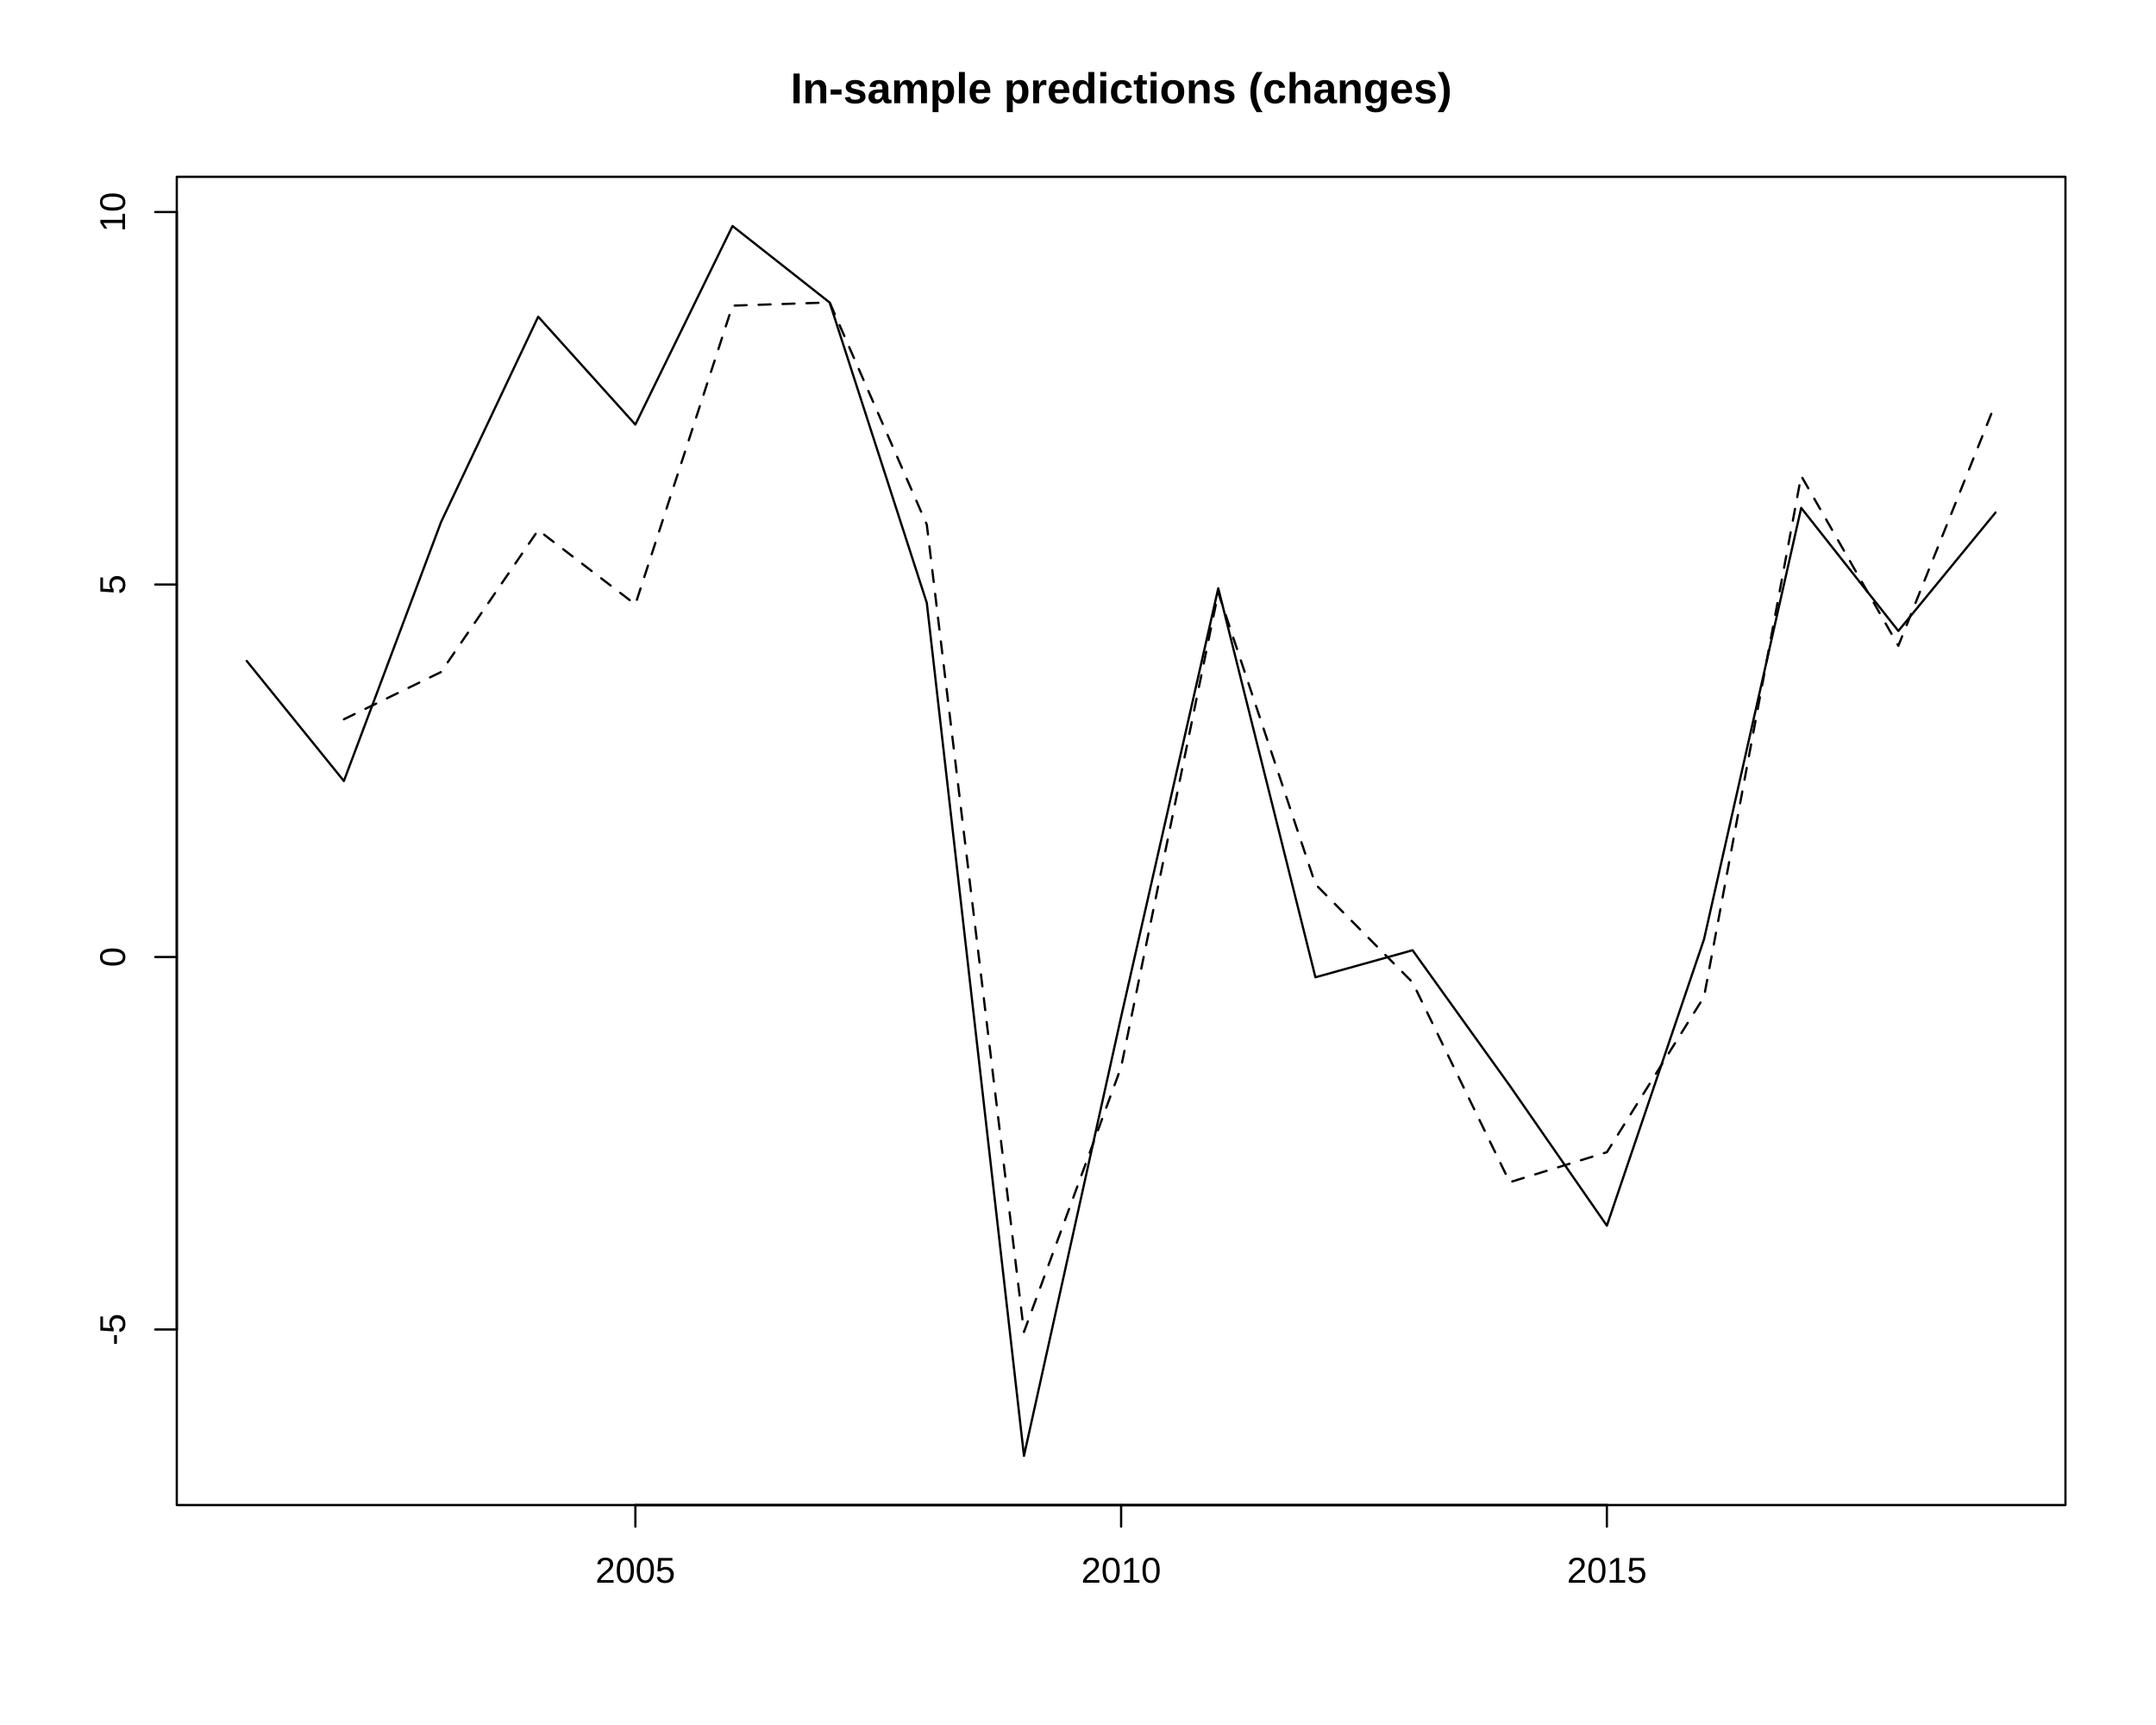
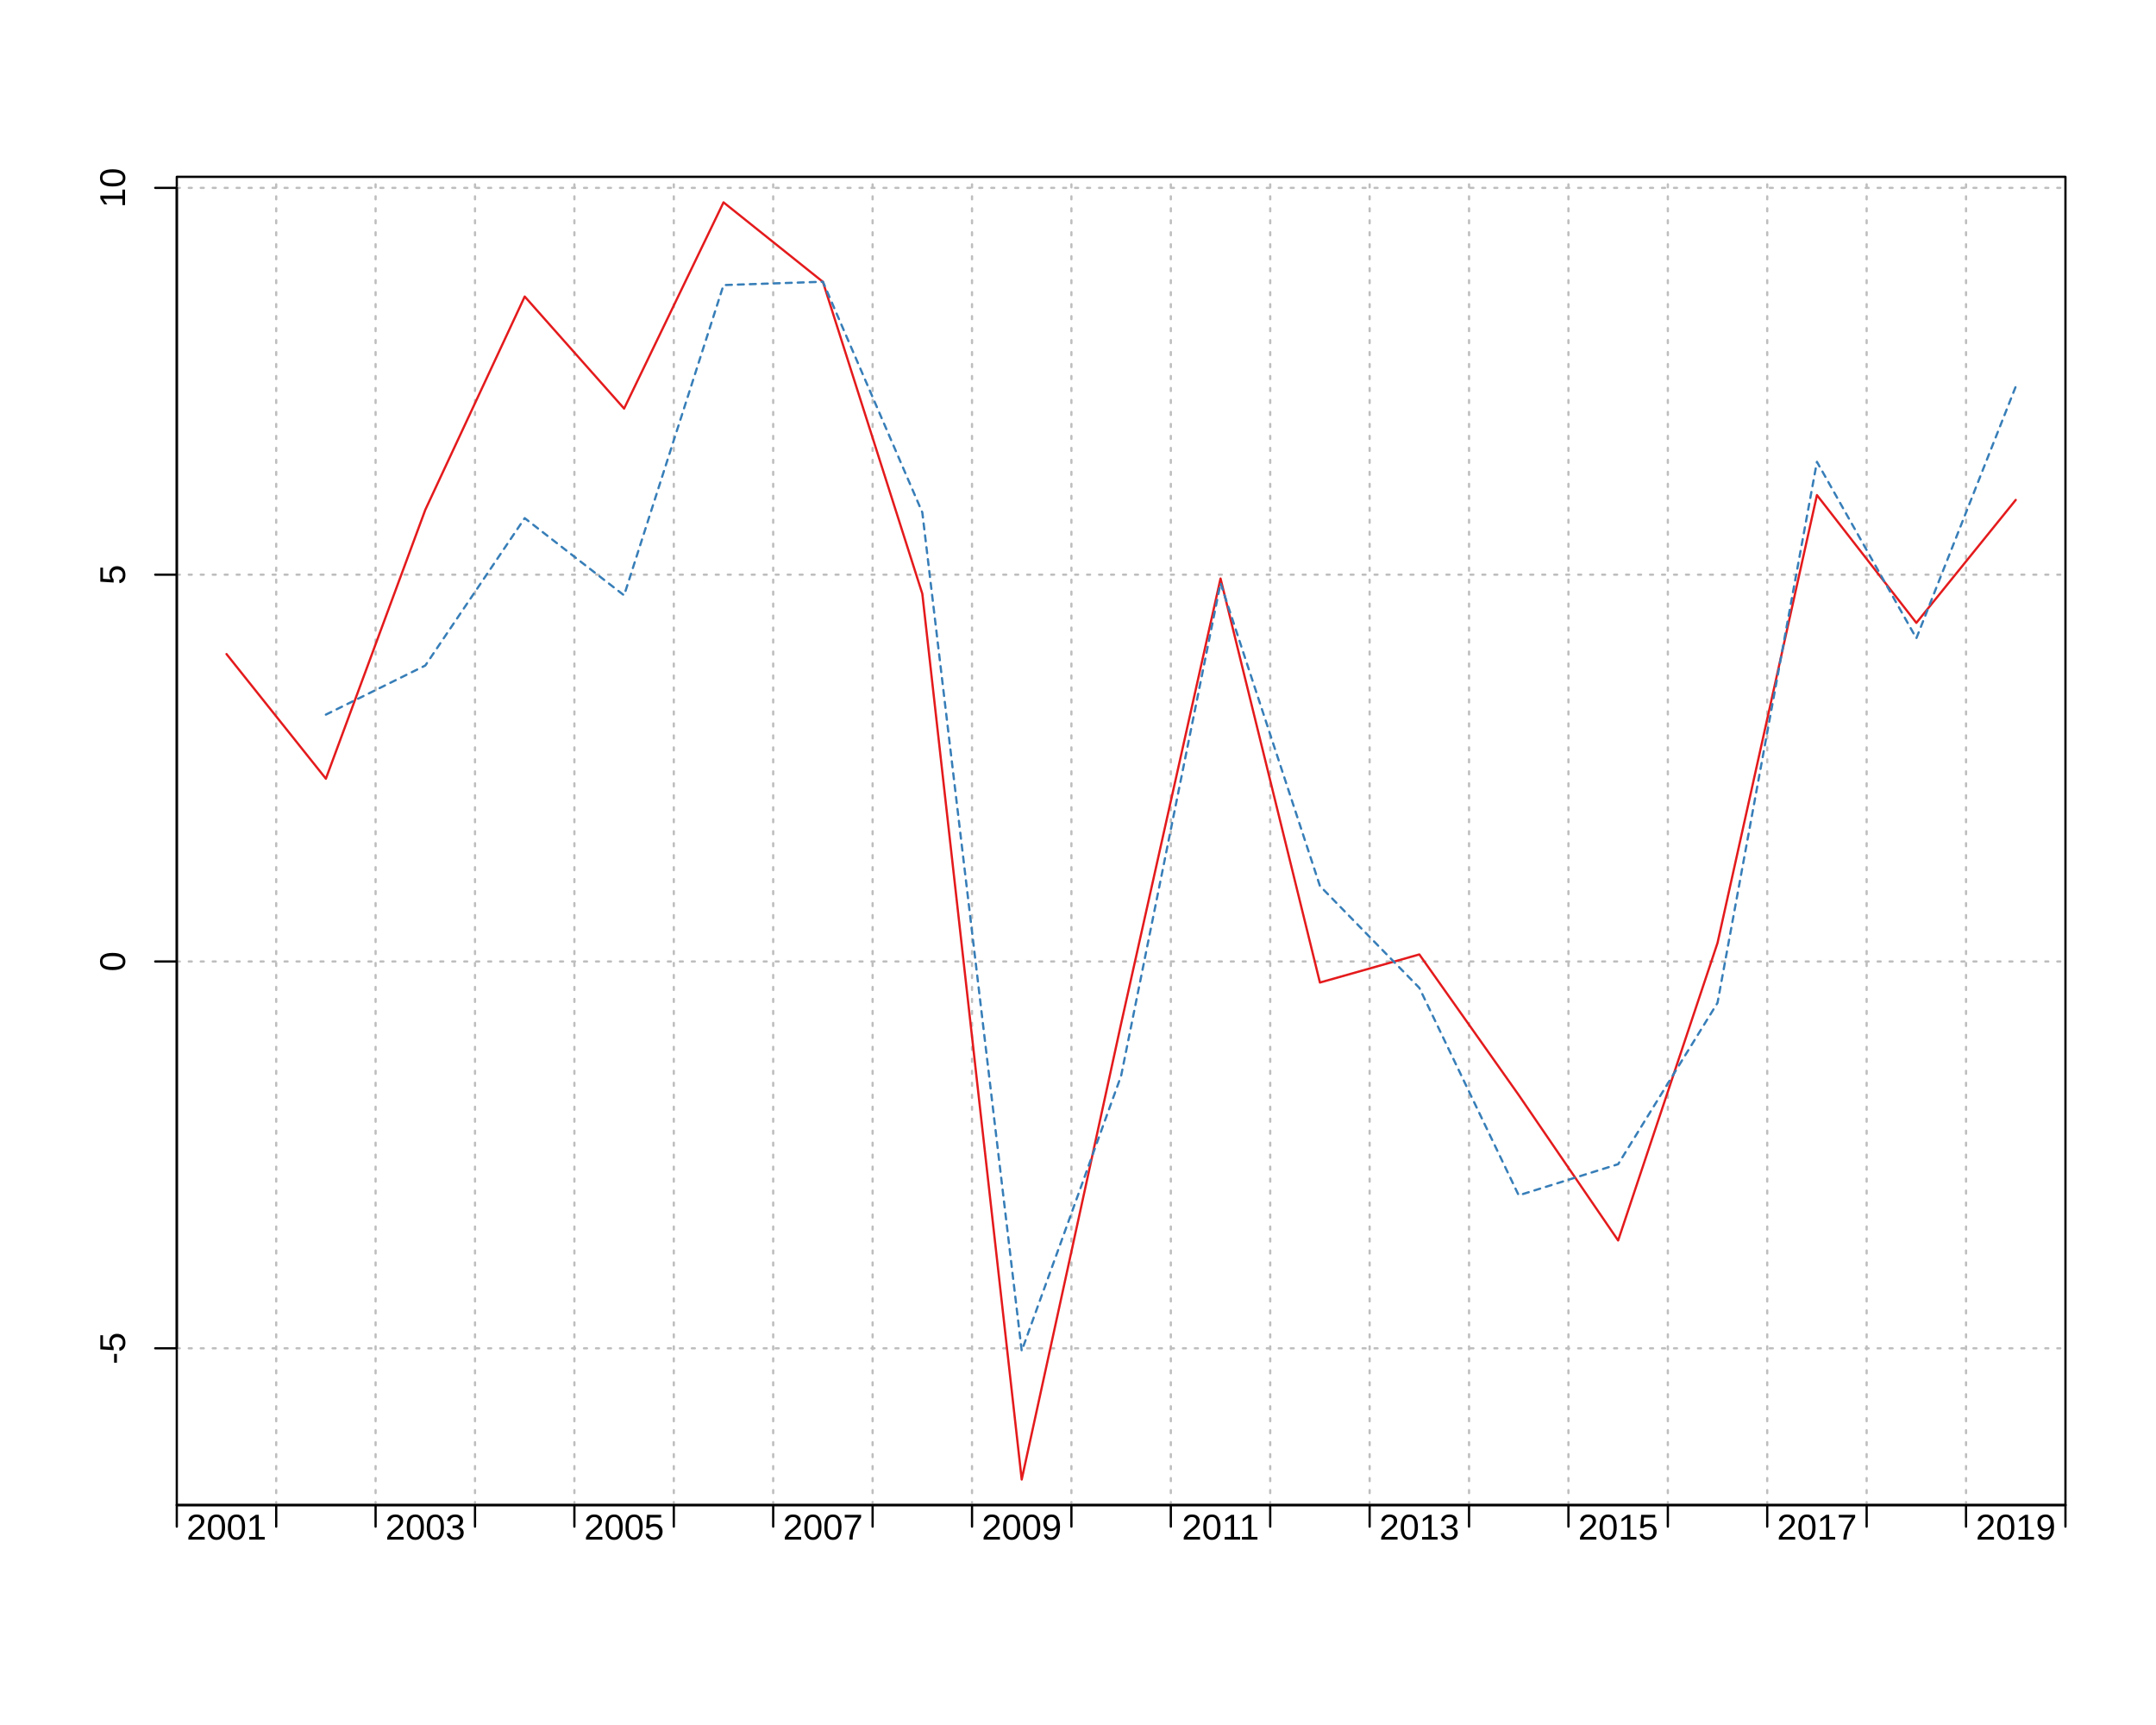
<svg xmlns="http://www.w3.org/2000/svg" viewBox="0 0 720.00 576.00">
  <defs>
    <style type="text/css">
    line, polyline, polygon, path, rect, circle {
      fill: none;
      stroke: #000000;
      stroke-linecap: round;
      stroke-linejoin: round;
      stroke-miterlimit: 10.00;
    }
  </style>
  </defs>
  <rect width="100%" height="100%" style="stroke: none; fill: #FFFFFF;" />
+   <polyline points="59.04,502.56 689.76,502.56 689.76,59.04 59.04,59.04 59.04,502.56 " style="stroke-width: 0.75;" />
  <defs>
    <clipPath id="cpNTkuMDR8Njg5Ljc2fDUwMi41Nnw1OS4wNA==">
      <rect x="59.04" y="59.04" width="630.72" height="443.52" />
    </clipPath>
  </defs>
-   <polyline points="82.40,220.71 114.84,260.79 147.29,174.33 179.73,105.75 212.18,141.77 244.62,75.47 277.07,101.02 309.51,201.33 341.96,486.13 374.40,339.53 406.84,196.43 439.29,326.33 471.73,317.30 504.18,362.51 536.62,409.27 569.07,313.60 601.51,169.59 633.96,210.68 666.40,171.15 " style="stroke-width: 0.75;" clip-path="url(#cpNTkuMDR8Njg5Ljc2fDUwMi41Nnw1OS4wNA==)" />
-   <polyline points="114.84,240.18 147.29,224.40 179.73,177.01 212.18,201.83 244.62,102.06 277.07,100.99 309.51,175.19 341.96,444.76 374.40,356.32 406.84,197.89 439.29,295.27 471.73,328.04 504.18,394.76 536.62,384.74 569.07,332.84 601.51,158.89 633.96,215.63 666.40,134.70 " style="stroke-width: 0.75; stroke-dasharray: 4.00,4.00;" clip-path="url(#cpNTkuMDR8Njg5Ljc2fDUwMi41Nnw1OS4wNA==)" />
+   <line x1="59.04" y1="450.22" x2="689.76" y2="450.22" style="stroke-width: 0.75; stroke: #BEBEBE; stroke-dasharray: 1.00,3.00;" clip-path="url(#cpNTkuMDR8Njg5Ljc2fDUwMi41Nnw1OS4wNA==)" />
+   <line x1="59.04" y1="321.05" x2="689.76" y2="321.05" style="stroke-width: 0.75; stroke: #BEBEBE; stroke-dasharray: 1.00,3.00;" clip-path="url(#cpNTkuMDR8Njg5Ljc2fDUwMi41Nnw1OS4wNA==)" />
+   <line x1="59.04" y1="191.89" x2="689.76" y2="191.89" style="stroke-width: 0.75; stroke: #BEBEBE; stroke-dasharray: 1.00,3.00;" clip-path="url(#cpNTkuMDR8Njg5Ljc2fDUwMi41Nnw1OS4wNA==)" />
+   <line x1="59.04" y1="62.73" x2="689.76" y2="62.73" style="stroke-width: 0.75; stroke: #BEBEBE; stroke-dasharray: 1.00,3.00;" clip-path="url(#cpNTkuMDR8Njg5Ljc2fDUwMi41Nnw1OS4wNA==)" />
+   <line x1="92.24" y1="502.56" x2="92.24" y2="59.04" style="stroke-width: 0.75; stroke: #BEBEBE; stroke-dasharray: 1.00,3.00;" clip-path="url(#cpNTkuMDR8Njg5Ljc2fDUwMi41Nnw1OS4wNA==)" />
+   <line x1="125.43" y1="502.56" x2="125.43" y2="59.04" style="stroke-width: 0.75; stroke: #BEBEBE; stroke-dasharray: 1.00,3.00;" clip-path="url(#cpNTkuMDR8Njg5Ljc2fDUwMi41Nnw1OS4wNA==)" />
+   <line x1="158.63" y1="502.56" x2="158.63" y2="59.04" style="stroke-width: 0.75; stroke: #BEBEBE; stroke-dasharray: 1.00,3.00;" clip-path="url(#cpNTkuMDR8Njg5Ljc2fDUwMi41Nnw1OS4wNA==)" />
+   <line x1="191.82" y1="502.56" x2="191.82" y2="59.04" style="stroke-width: 0.75; stroke: #BEBEBE; stroke-dasharray: 1.00,3.00;" clip-path="url(#cpNTkuMDR8Njg5Ljc2fDUwMi41Nnw1OS4wNA==)" />
+   <line x1="225.02" y1="502.56" x2="225.02" y2="59.04" style="stroke-width: 0.75; stroke: #BEBEBE; stroke-dasharray: 1.00,3.00;" clip-path="url(#cpNTkuMDR8Njg5Ljc2fDUwMi41Nnw1OS4wNA==)" />
+   <line x1="258.21" y1="502.56" x2="258.21" y2="59.04" style="stroke-width: 0.75; stroke: #BEBEBE; stroke-dasharray: 1.00,3.00;" clip-path="url(#cpNTkuMDR8Njg5Ljc2fDUwMi41Nnw1OS4wNA==)" />
+   <line x1="291.41" y1="502.56" x2="291.41" y2="59.04" style="stroke-width: 0.75; stroke: #BEBEBE; stroke-dasharray: 1.00,3.00;" clip-path="url(#cpNTkuMDR8Njg5Ljc2fDUwMi41Nnw1OS4wNA==)" />
+   <line x1="324.61" y1="502.56" x2="324.61" y2="59.04" style="stroke-width: 0.75; stroke: #BEBEBE; stroke-dasharray: 1.00,3.00;" clip-path="url(#cpNTkuMDR8Njg5Ljc2fDUwMi41Nnw1OS4wNA==)" />
+   <line x1="357.80" y1="502.56" x2="357.80" y2="59.04" style="stroke-width: 0.75; stroke: #BEBEBE; stroke-dasharray: 1.00,3.00;" clip-path="url(#cpNTkuMDR8Njg5Ljc2fDUwMi41Nnw1OS4wNA==)" />
+   <line x1="391.00" y1="502.56" x2="391.00" y2="59.04" style="stroke-width: 0.75; stroke: #BEBEBE; stroke-dasharray: 1.00,3.00;" clip-path="url(#cpNTkuMDR8Njg5Ljc2fDUwMi41Nnw1OS4wNA==)" />
+   <line x1="424.19" y1="502.56" x2="424.19" y2="59.04" style="stroke-width: 0.75; stroke: #BEBEBE; stroke-dasharray: 1.00,3.00;" clip-path="url(#cpNTkuMDR8Njg5Ljc2fDUwMi41Nnw1OS4wNA==)" />
+   <line x1="457.39" y1="502.56" x2="457.39" y2="59.04" style="stroke-width: 0.75; stroke: #BEBEBE; stroke-dasharray: 1.00,3.00;" clip-path="url(#cpNTkuMDR8Njg5Ljc2fDUwMi41Nnw1OS4wNA==)" />
+   <line x1="490.59" y1="502.56" x2="490.59" y2="59.04" style="stroke-width: 0.75; stroke: #BEBEBE; stroke-dasharray: 1.00,3.00;" clip-path="url(#cpNTkuMDR8Njg5Ljc2fDUwMi41Nnw1OS4wNA==)" />
+   <line x1="523.78" y1="502.56" x2="523.78" y2="59.04" style="stroke-width: 0.75; stroke: #BEBEBE; stroke-dasharray: 1.00,3.00;" clip-path="url(#cpNTkuMDR8Njg5Ljc2fDUwMi41Nnw1OS4wNA==)" />
+   <line x1="556.98" y1="502.56" x2="556.98" y2="59.04" style="stroke-width: 0.75; stroke: #BEBEBE; stroke-dasharray: 1.00,3.00;" clip-path="url(#cpNTkuMDR8Njg5Ljc2fDUwMi41Nnw1OS4wNA==)" />
+   <line x1="590.17" y1="502.56" x2="590.17" y2="59.04" style="stroke-width: 0.75; stroke: #BEBEBE; stroke-dasharray: 1.00,3.00;" clip-path="url(#cpNTkuMDR8Njg5Ljc2fDUwMi41Nnw1OS4wNA==)" />
+   <line x1="623.37" y1="502.56" x2="623.37" y2="59.04" style="stroke-width: 0.75; stroke: #BEBEBE; stroke-dasharray: 1.00,3.00;" clip-path="url(#cpNTkuMDR8Njg5Ljc2fDUwMi41Nnw1OS4wNA==)" />
+   <line x1="656.56" y1="502.56" x2="656.56" y2="59.04" style="stroke-width: 0.75; stroke: #BEBEBE; stroke-dasharray: 1.00,3.00;" clip-path="url(#cpNTkuMDR8Njg5Ljc2fDUwMi41Nnw1OS4wNA==)" />
+   <polyline points="75.64,218.40 108.83,260.02 142.03,170.23 175.23,99.02 208.42,136.43 241.62,67.57 274.81,94.11 308.01,198.27 341.20,494.03 374.40,341.79 407.60,193.18 440.79,328.08 473.99,318.70 507.18,365.65 540.38,414.21 573.57,314.86 606.77,165.32 639.97,207.98 673.16,166.93 " style="stroke-width: 0.75; stroke: #E41A1C;" clip-path="url(#cpNTkuMDR8Njg5Ljc2fDUwMi41Nnw1OS4wNA==)" />
+   <polyline points="108.83,238.62 142.03,222.23 175.23,173.02 208.42,198.80 241.62,95.19 274.81,94.08 308.01,171.12 341.20,451.07 374.40,359.22 407.60,194.71 440.79,295.83 473.99,329.86 507.18,399.14 540.38,388.74 573.57,334.85 606.77,154.21 639.97,213.13 673.16,129.08 " style="stroke-width: 0.75; stroke: #377EB8; stroke-dasharray: 2.00,2.00;" clip-path="url(#cpNTkuMDR8Njg5Ljc2fDUwMi41Nnw1OS4wNA==)" />
  <defs>
    <clipPath id="cpMC4wMHw3MjAuMDB8NTc2LjAwfDAuMDA=">
      <rect x="0.00" y="0.00" width="720.00" height="576.00" />
    </clipPath>
  </defs>
+   <line x1="59.04" y1="450.22" x2="59.04" y2="62.73" style="stroke-width: 0.75;" clip-path="url(#cpMC4wMHw3MjAuMDB8NTc2LjAwfDAuMDA=)" />
+   <line x1="59.04" y1="450.22" x2="51.84" y2="450.22" style="stroke-width: 0.75;" clip-path="url(#cpMC4wMHw3MjAuMDB8NTc2LjAwfDAuMDA=)" />
+   <line x1="59.04" y1="321.05" x2="51.84" y2="321.05" style="stroke-width: 0.75;" clip-path="url(#cpMC4wMHw3MjAuMDB8NTc2LjAwfDAuMDA=)" />
+   <line x1="59.04" y1="191.89" x2="51.84" y2="191.89" style="stroke-width: 0.75;" clip-path="url(#cpMC4wMHw3MjAuMDB8NTc2LjAwfDAuMDA=)" />
+   <line x1="59.04" y1="62.73" x2="51.84" y2="62.73" style="stroke-width: 0.75;" clip-path="url(#cpMC4wMHw3MjAuMDB8NTc2LjAwfDAuMDA=)" />
  <g clip-path="url(#cpMC4wMHw3MjAuMDB8NTc2LjAwfDAuMDA=)">
-     <text x="264.02" y="34.47" style="font-size: 14.40px; font-weight: bold; font-family: Liberation Sans;" textLength="220.75px" lengthAdjust="spacingAndGlyphs">In-sample predictions (changes)</text>
-   </g>
-   <line x1="212.18" y1="502.56" x2="536.62" y2="502.56" style="stroke-width: 0.75;" clip-path="url(#cpMC4wMHw3MjAuMDB8NTc2LjAwfDAuMDA=)" />
-   <line x1="212.18" y1="502.56" x2="212.18" y2="509.76" style="stroke-width: 0.75;" clip-path="url(#cpMC4wMHw3MjAuMDB8NTc2LjAwfDAuMDA=)" />
-   <line x1="374.40" y1="502.56" x2="374.40" y2="509.76" style="stroke-width: 0.75;" clip-path="url(#cpMC4wMHw3MjAuMDB8NTc2LjAwfDAuMDA=)" />
-   <line x1="536.62" y1="502.56" x2="536.62" y2="509.76" style="stroke-width: 0.75;" clip-path="url(#cpMC4wMHw3MjAuMDB8NTc2LjAwfDAuMDA=)" />
-   <g clip-path="url(#cpMC4wMHw3MjAuMDB8NTc2LjAwfDAuMDA=)">
-     <text x="198.83" y="528.48" style="font-size: 12.00px; font-family: Liberation Sans;" textLength="26.69px" lengthAdjust="spacingAndGlyphs">2005</text>
+     <text transform="translate(41.76,455.55) rotate(-90)" style="font-size: 12.00px; font-family: Liberation Sans;" textLength="10.67px" lengthAdjust="spacingAndGlyphs">-5</text>
  </g>
  <g clip-path="url(#cpMC4wMHw3MjAuMDB8NTc2LjAwfDAuMDA=)">
-     <text x="361.06" y="528.48" style="font-size: 12.00px; font-family: Liberation Sans;" textLength="26.69px" lengthAdjust="spacingAndGlyphs">2010</text>
+     <text transform="translate(41.76,324.39) rotate(-90)" style="font-size: 12.00px; font-family: Liberation Sans;" textLength="6.67px" lengthAdjust="spacingAndGlyphs">0</text>
  </g>
  <g clip-path="url(#cpMC4wMHw3MjAuMDB8NTc2LjAwfDAuMDA=)">
-     <text x="523.28" y="528.48" style="font-size: 12.00px; font-family: Liberation Sans;" textLength="26.69px" lengthAdjust="spacingAndGlyphs">2015</text>
-   </g>
-   <line x1="59.04" y1="443.94" x2="59.04" y2="70.80" style="stroke-width: 0.75;" clip-path="url(#cpMC4wMHw3MjAuMDB8NTc2LjAwfDAuMDA=)" />
-   <line x1="59.04" y1="443.94" x2="51.84" y2="443.94" style="stroke-width: 0.75;" clip-path="url(#cpMC4wMHw3MjAuMDB8NTc2LjAwfDAuMDA=)" />
-   <line x1="59.04" y1="319.56" x2="51.84" y2="319.56" style="stroke-width: 0.75;" clip-path="url(#cpMC4wMHw3MjAuMDB8NTc2LjAwfDAuMDA=)" />
-   <line x1="59.04" y1="195.18" x2="51.84" y2="195.18" style="stroke-width: 0.75;" clip-path="url(#cpMC4wMHw3MjAuMDB8NTc2LjAwfDAuMDA=)" />
-   <line x1="59.04" y1="70.80" x2="51.84" y2="70.80" style="stroke-width: 0.75;" clip-path="url(#cpMC4wMHw3MjAuMDB8NTc2LjAwfDAuMDA=)" />
-   <g clip-path="url(#cpMC4wMHw3MjAuMDB8NTc2LjAwfDAuMDA=)">
-     <text transform="translate(41.76,449.28) rotate(-90)" style="font-size: 12.00px; font-family: Liberation Sans;" textLength="10.67px" lengthAdjust="spacingAndGlyphs">-5</text>
+     <text transform="translate(41.76,195.23) rotate(-90)" style="font-size: 12.00px; font-family: Liberation Sans;" textLength="6.67px" lengthAdjust="spacingAndGlyphs">5</text>
  </g>
  <g clip-path="url(#cpMC4wMHw3MjAuMDB8NTc2LjAwfDAuMDA=)">
-     <text transform="translate(41.76,322.90) rotate(-90)" style="font-size: 12.00px; font-family: Liberation Sans;" textLength="6.67px" lengthAdjust="spacingAndGlyphs">0</text>
+     <text transform="translate(41.76,69.40) rotate(-90)" style="font-size: 12.00px; font-family: Liberation Sans;" textLength="13.34px" lengthAdjust="spacingAndGlyphs">10</text>
+   </g>
+   <line x1="59.04" y1="502.56" x2="689.76" y2="502.56" style="stroke-width: 0.75;" clip-path="url(#cpMC4wMHw3MjAuMDB8NTc2LjAwfDAuMDA=)" />
+   <line x1="59.04" y1="502.56" x2="59.04" y2="509.76" style="stroke-width: 0.75;" clip-path="url(#cpMC4wMHw3MjAuMDB8NTc2LjAwfDAuMDA=)" />
+   <line x1="92.24" y1="502.56" x2="92.24" y2="509.76" style="stroke-width: 0.75;" clip-path="url(#cpMC4wMHw3MjAuMDB8NTc2LjAwfDAuMDA=)" />
+   <line x1="125.43" y1="502.56" x2="125.43" y2="509.76" style="stroke-width: 0.75;" clip-path="url(#cpMC4wMHw3MjAuMDB8NTc2LjAwfDAuMDA=)" />
+   <line x1="158.63" y1="502.56" x2="158.63" y2="509.76" style="stroke-width: 0.75;" clip-path="url(#cpMC4wMHw3MjAuMDB8NTc2LjAwfDAuMDA=)" />
+   <line x1="191.82" y1="502.56" x2="191.82" y2="509.76" style="stroke-width: 0.75;" clip-path="url(#cpMC4wMHw3MjAuMDB8NTc2LjAwfDAuMDA=)" />
+   <line x1="225.02" y1="502.56" x2="225.02" y2="509.76" style="stroke-width: 0.75;" clip-path="url(#cpMC4wMHw3MjAuMDB8NTc2LjAwfDAuMDA=)" />
+   <line x1="258.21" y1="502.56" x2="258.21" y2="509.76" style="stroke-width: 0.75;" clip-path="url(#cpMC4wMHw3MjAuMDB8NTc2LjAwfDAuMDA=)" />
+   <line x1="291.41" y1="502.56" x2="291.41" y2="509.76" style="stroke-width: 0.75;" clip-path="url(#cpMC4wMHw3MjAuMDB8NTc2LjAwfDAuMDA=)" />
+   <line x1="324.61" y1="502.56" x2="324.61" y2="509.76" style="stroke-width: 0.75;" clip-path="url(#cpMC4wMHw3MjAuMDB8NTc2LjAwfDAuMDA=)" />
+   <line x1="357.80" y1="502.56" x2="357.80" y2="509.76" style="stroke-width: 0.75;" clip-path="url(#cpMC4wMHw3MjAuMDB8NTc2LjAwfDAuMDA=)" />
+   <line x1="391.00" y1="502.56" x2="391.00" y2="509.76" style="stroke-width: 0.75;" clip-path="url(#cpMC4wMHw3MjAuMDB8NTc2LjAwfDAuMDA=)" />
+   <line x1="424.19" y1="502.56" x2="424.19" y2="509.76" style="stroke-width: 0.75;" clip-path="url(#cpMC4wMHw3MjAuMDB8NTc2LjAwfDAuMDA=)" />
+   <line x1="457.39" y1="502.56" x2="457.39" y2="509.76" style="stroke-width: 0.75;" clip-path="url(#cpMC4wMHw3MjAuMDB8NTc2LjAwfDAuMDA=)" />
+   <line x1="490.59" y1="502.56" x2="490.59" y2="509.76" style="stroke-width: 0.75;" clip-path="url(#cpMC4wMHw3MjAuMDB8NTc2LjAwfDAuMDA=)" />
+   <line x1="523.78" y1="502.56" x2="523.78" y2="509.76" style="stroke-width: 0.75;" clip-path="url(#cpMC4wMHw3MjAuMDB8NTc2LjAwfDAuMDA=)" />
+   <line x1="556.98" y1="502.56" x2="556.98" y2="509.76" style="stroke-width: 0.75;" clip-path="url(#cpMC4wMHw3MjAuMDB8NTc2LjAwfDAuMDA=)" />
+   <line x1="590.17" y1="502.56" x2="590.17" y2="509.76" style="stroke-width: 0.75;" clip-path="url(#cpMC4wMHw3MjAuMDB8NTc2LjAwfDAuMDA=)" />
+   <line x1="623.37" y1="502.56" x2="623.37" y2="509.76" style="stroke-width: 0.75;" clip-path="url(#cpMC4wMHw3MjAuMDB8NTc2LjAwfDAuMDA=)" />
+   <line x1="656.56" y1="502.56" x2="656.56" y2="509.76" style="stroke-width: 0.75;" clip-path="url(#cpMC4wMHw3MjAuMDB8NTc2LjAwfDAuMDA=)" />
+   <line x1="689.76" y1="502.56" x2="689.76" y2="509.76" style="stroke-width: 0.75;" clip-path="url(#cpMC4wMHw3MjAuMDB8NTc2LjAwfDAuMDA=)" />
+   <g clip-path="url(#cpMC4wMHw3MjAuMDB8NTc2LjAwfDAuMDA=)">
+     <text x="62.29" y="514.08" style="font-size: 12.00px; font-family: Liberation Sans;" textLength="26.69px" lengthAdjust="spacingAndGlyphs">2001</text>
  </g>
  <g clip-path="url(#cpMC4wMHw3MjAuMDB8NTc2LjAwfDAuMDA=)">
-     <text transform="translate(41.76,198.52) rotate(-90)" style="font-size: 12.00px; font-family: Liberation Sans;" textLength="6.67px" lengthAdjust="spacingAndGlyphs">5</text>
+     <text x="128.69" y="514.08" style="font-size: 12.00px; font-family: Liberation Sans;" textLength="26.69px" lengthAdjust="spacingAndGlyphs">2003</text>
  </g>
  <g clip-path="url(#cpMC4wMHw3MjAuMDB8NTc2LjAwfDAuMDA=)">
-     <text transform="translate(41.76,77.48) rotate(-90)" style="font-size: 12.00px; font-family: Liberation Sans;" textLength="13.34px" lengthAdjust="spacingAndGlyphs">10</text>
+     <text x="195.08" y="514.08" style="font-size: 12.00px; font-family: Liberation Sans;" textLength="26.69px" lengthAdjust="spacingAndGlyphs">2005</text>
  </g>
-   <polyline points="59.04,502.56 689.76,502.56 689.76,59.04 59.04,59.04 59.04,502.56 " style="stroke-width: 0.75;" clip-path="url(#cpMC4wMHw3MjAuMDB8NTc2LjAwfDAuMDA=)" />
+   <g clip-path="url(#cpMC4wMHw3MjAuMDB8NTc2LjAwfDAuMDA=)">
+     <text x="261.47" y="514.08" style="font-size: 12.00px; font-family: Liberation Sans;" textLength="26.69px" lengthAdjust="spacingAndGlyphs">2007</text>
+   </g>
+   <g clip-path="url(#cpMC4wMHw3MjAuMDB8NTc2LjAwfDAuMDA=)">
+     <text x="327.86" y="514.08" style="font-size: 12.00px; font-family: Liberation Sans;" textLength="26.69px" lengthAdjust="spacingAndGlyphs">2009</text>
+   </g>
+   <g clip-path="url(#cpMC4wMHw3MjAuMDB8NTc2LjAwfDAuMDA=)">
+     <text x="394.70" y="514.08" style="font-size: 12.00px; font-family: Liberation Sans;" textLength="25.80px" lengthAdjust="spacingAndGlyphs">2011</text>
+   </g>
+   <g clip-path="url(#cpMC4wMHw3MjAuMDB8NTc2LjAwfDAuMDA=)">
+     <text x="460.64" y="514.08" style="font-size: 12.00px; font-family: Liberation Sans;" textLength="26.69px" lengthAdjust="spacingAndGlyphs">2013</text>
+   </g>
+   <g clip-path="url(#cpMC4wMHw3MjAuMDB8NTc2LjAwfDAuMDA=)">
+     <text x="527.04" y="514.08" style="font-size: 12.00px; font-family: Liberation Sans;" textLength="26.69px" lengthAdjust="spacingAndGlyphs">2015</text>
+   </g>
+   <g clip-path="url(#cpMC4wMHw3MjAuMDB8NTc2LjAwfDAuMDA=)">
+     <text x="593.43" y="514.08" style="font-size: 12.00px; font-family: Liberation Sans;" textLength="26.69px" lengthAdjust="spacingAndGlyphs">2017</text>
+   </g>
+   <g clip-path="url(#cpMC4wMHw3MjAuMDB8NTc2LjAwfDAuMDA=)">
+     <text x="659.82" y="514.08" style="font-size: 12.00px; font-family: Liberation Sans;" textLength="26.69px" lengthAdjust="spacingAndGlyphs">2019</text>
+   </g>
</svg>
